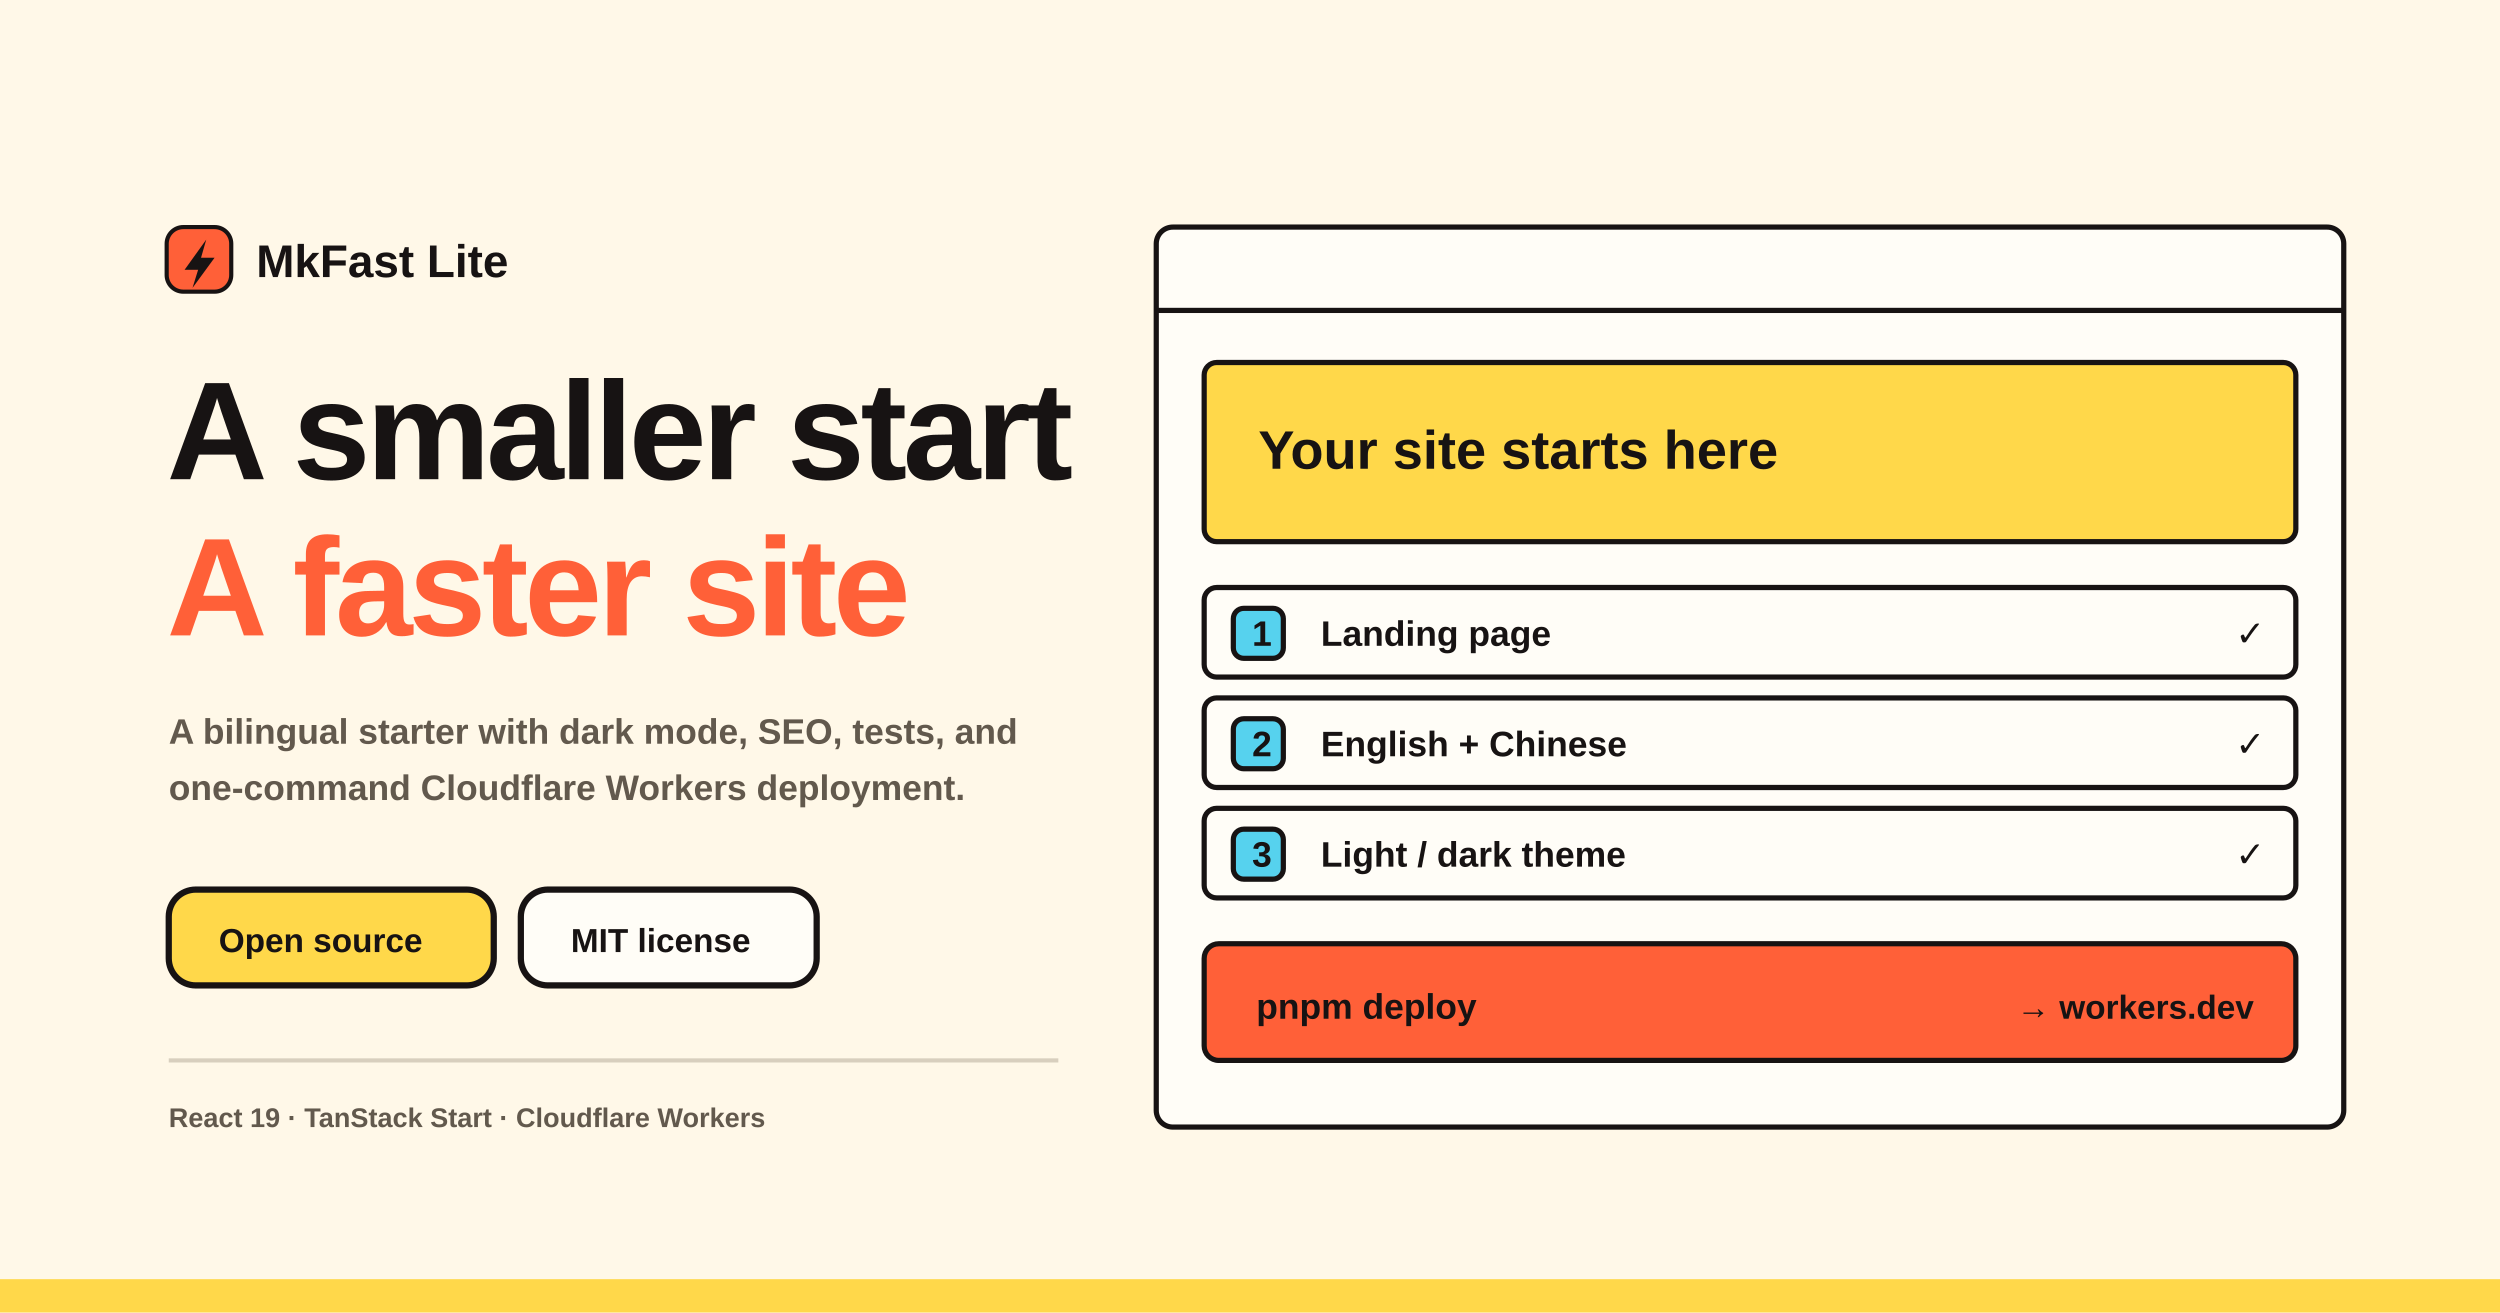
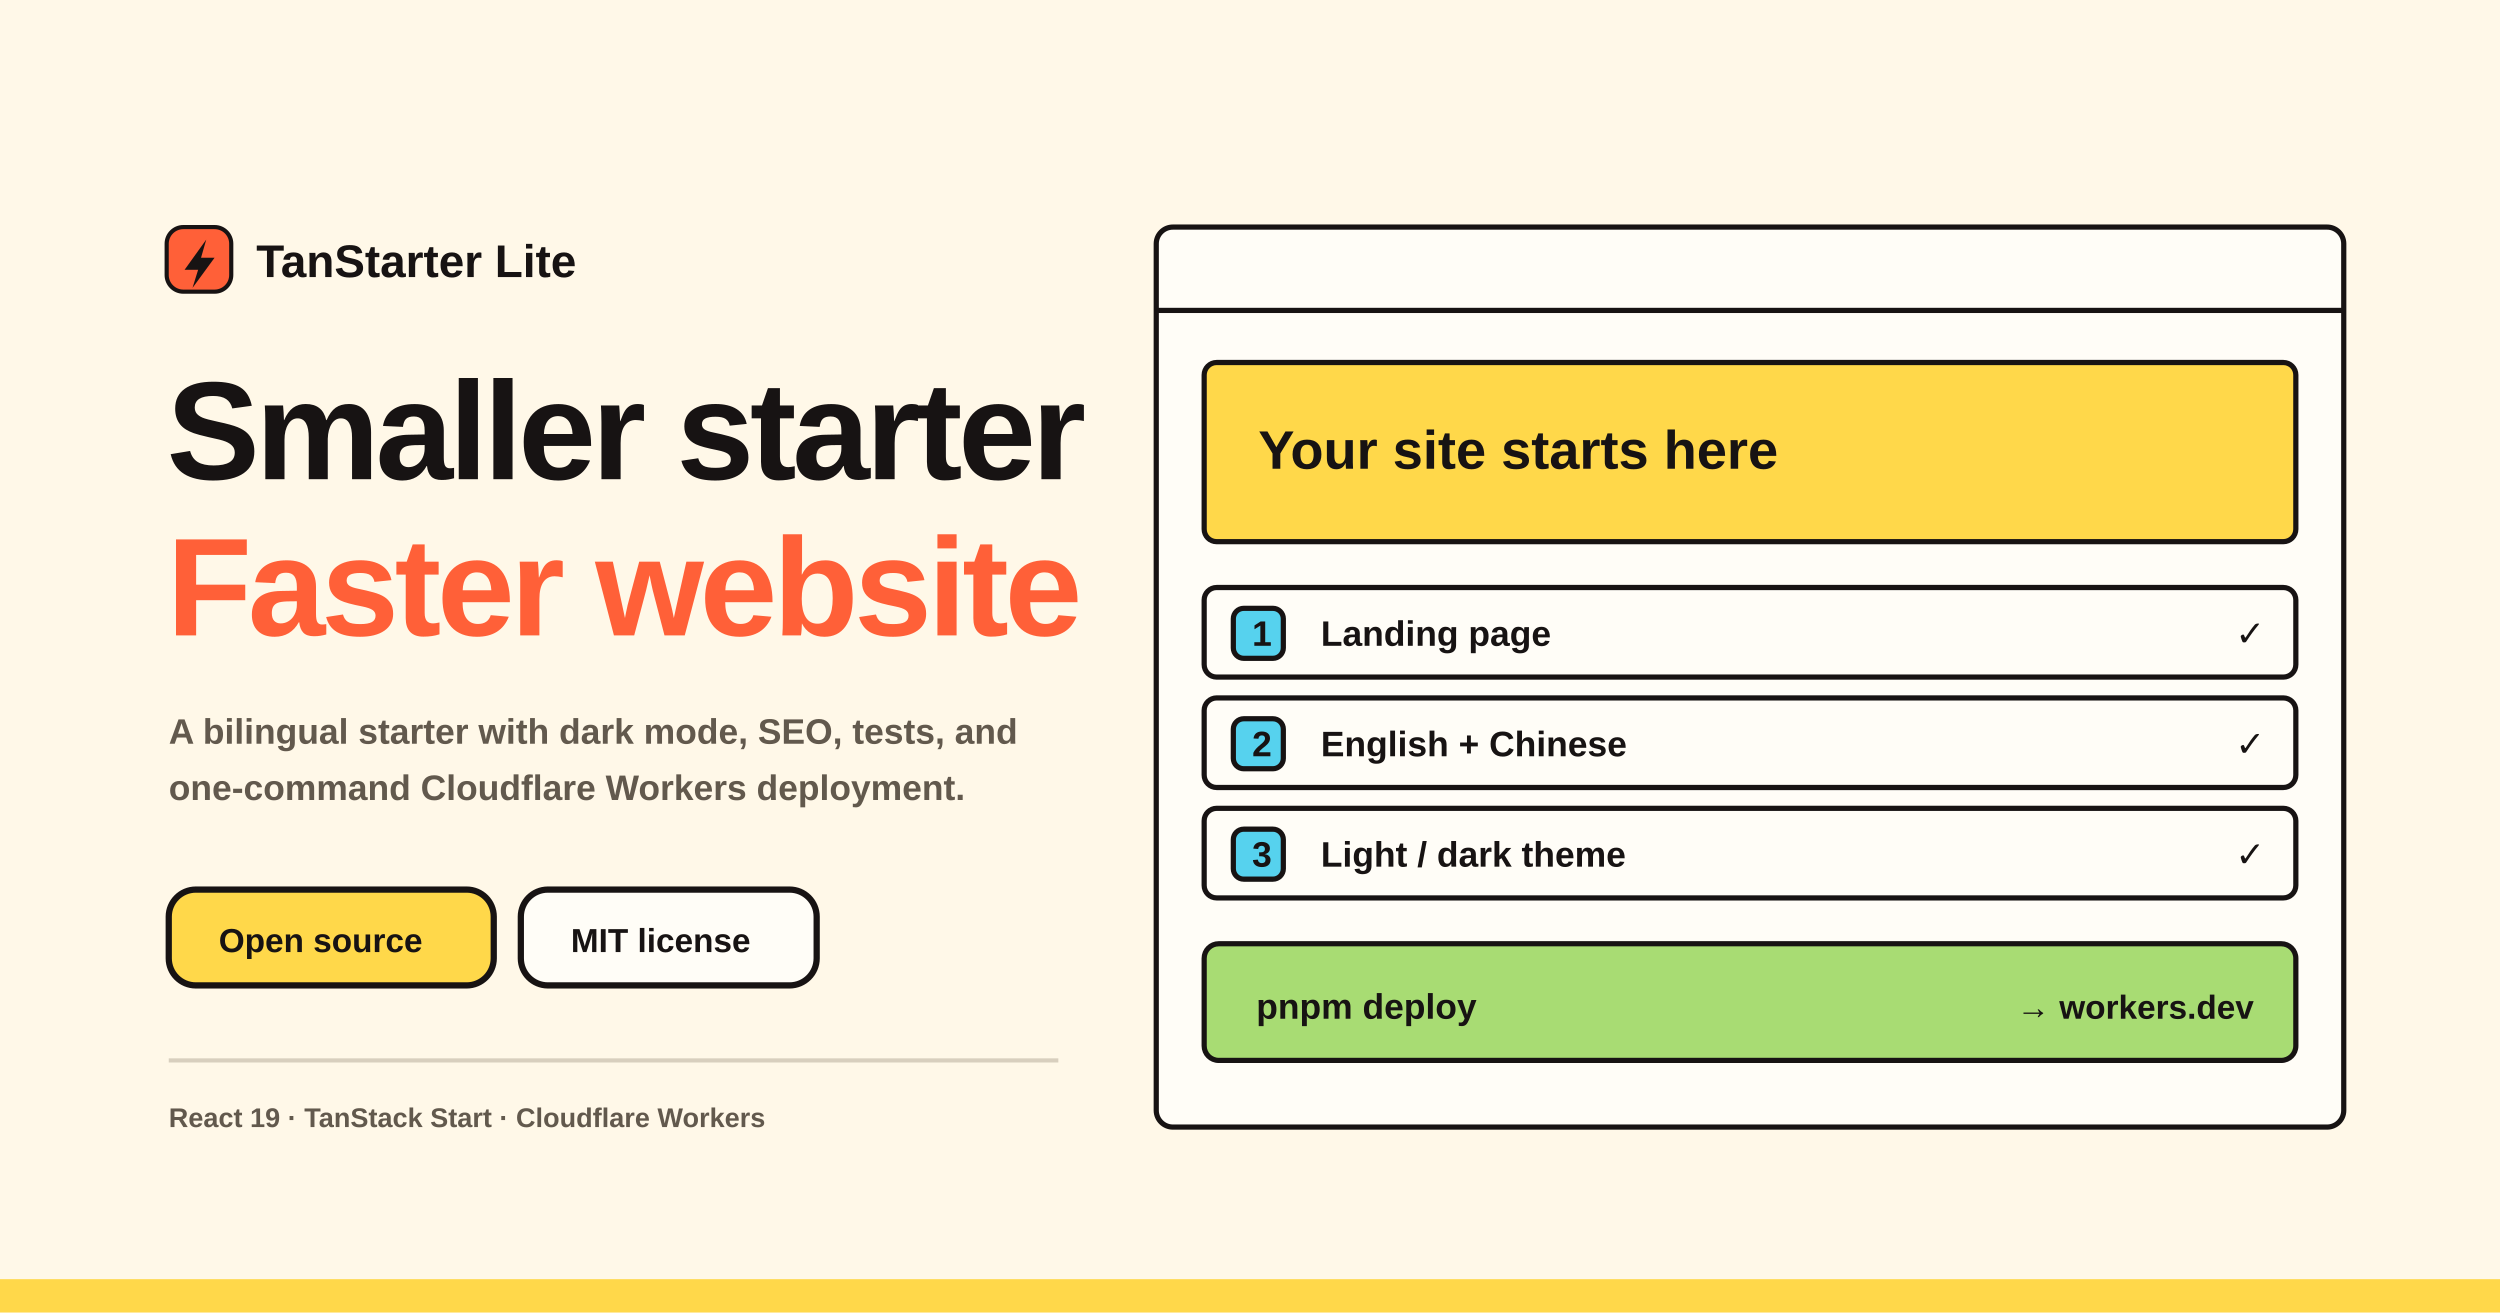
<svg xmlns="http://www.w3.org/2000/svg" width="1200" height="630" viewBox="0 0 1200 630">
  <style>text { stroke: none; }</style>
  <rect width="1200" height="630" fill="#fff8e8" />
  <g fill="#171313" font-family="Arial Rounded MT Bold,Arial,sans-serif" font-weight="800">
    <rect x="80" y="109" width="31" height="31" rx="8" fill="#ff6038" stroke="#171313" stroke-width="2" />
    <path d="M99 115 88.6 129.5h6.5l-2.7 8.7L103 123.7h-6.5l2.5-8.7Z" />
-     <text x="123" y="133" font-size="22">MkFast Lite</text>
+     <text x="123" y="133" font-size="22">TanStarter Lite</text>
  </g>
  <g font-family="Arial Rounded MT Bold,Arial,sans-serif">
-     <text x="80" y="230" fill="#171313" font-size="67" font-weight="900" letter-spacing="-2">A smaller start</text>
-     <text x="80" y="305" fill="#ff6038" font-size="67" font-weight="900" letter-spacing="-2">A faster site</text>
+     <text x="80" y="230" fill="#171313" font-size="67" font-weight="900" letter-spacing="-2">Smaller starter</text>
+     <text x="80" y="305" fill="#ff6038" font-size="67" font-weight="900" letter-spacing="-2">Faster website</text>
    <g fill="#62594d" font-size="17" font-weight="700">
      <text x="81" y="357">A bilingual starter with dark mode, SEO, tests, and</text>
      <text x="81" y="384">one-command Cloudflare Workers deployment.</text>
    </g>
    <rect x="81" y="427" width="156" height="46" rx="13" fill="#ffd84a" stroke="#171313" stroke-width="3" />
    <text x="105" y="457" fill="#171313" font-size="16" font-weight="900">Open source</text>
    <rect x="250" y="427" width="142" height="46" rx="13" fill="#fffdf7" stroke="#171313" stroke-width="3" />
    <text x="274" y="457" fill="#171313" font-size="16" font-weight="900">MIT license</text>
    <path d="M81 509h427" stroke="#d8cfbe" stroke-width="2" />
    <text x="81" y="541" fill="#62594d" font-size="13" font-weight="800">React 19  ·  TanStack Start  ·  Cloudflare Workers</text>
  </g>
  <g stroke="#171313" stroke-width="2.5" font-family="Arial,Verdana,sans-serif">
    <rect x="555" y="109" width="570" height="432" rx="8" fill="#fffdf7" />
    <path d="M555 149h570" />
    <rect x="578" y="174" width="524" height="86" rx="6" fill="#ffd84a" />
    <text x="604" y="225" fill="#171313" font-size="26" font-weight="700">Your site starts here</text>
    <g fill="#fffdf7">
      <rect x="578" y="282" width="524" height="43" rx="6" />
      <rect x="578" y="335" width="524" height="43" rx="6" />
      <rect x="578" y="388" width="524" height="43" rx="6" />
    </g>
    <g fill="#56d2ee">
      <rect x="592" y="292" width="24" height="24" rx="5" />
      <rect x="592" y="345" width="24" height="24" rx="5" />
      <rect x="592" y="398" width="24" height="24" rx="5" />
    </g>
    <g fill="#171313" font-size="17" font-weight="700">
      <text x="601" y="310">1</text>
      <text x="634" y="310">Landing page</text>
      <text x="1073" y="310">✓</text>
      <text x="601" y="363">2</text>
      <text x="634" y="363">English + Chinese</text>
      <text x="1073" y="363">✓</text>
      <text x="601" y="416">3</text>
      <text x="634" y="416">Light / dark theme</text>
      <text x="1073" y="416">✓</text>
    </g>
-     <rect x="578" y="453" width="524" height="56" rx="7" fill="#ff6038" />
+     <rect x="578" y="453" width="524" height="56" rx="7" fill="#a8dc73" />
    <text x="603" y="489" fill="#171313" font-size="17" font-weight="700">pnpm deploy</text>
    <text x="968" y="489" fill="#171313" font-size="16" font-weight="700">→ workers.dev</text>
  </g>
  <rect y="614" width="1200" height="16" fill="#ffd84a" />
</svg>
